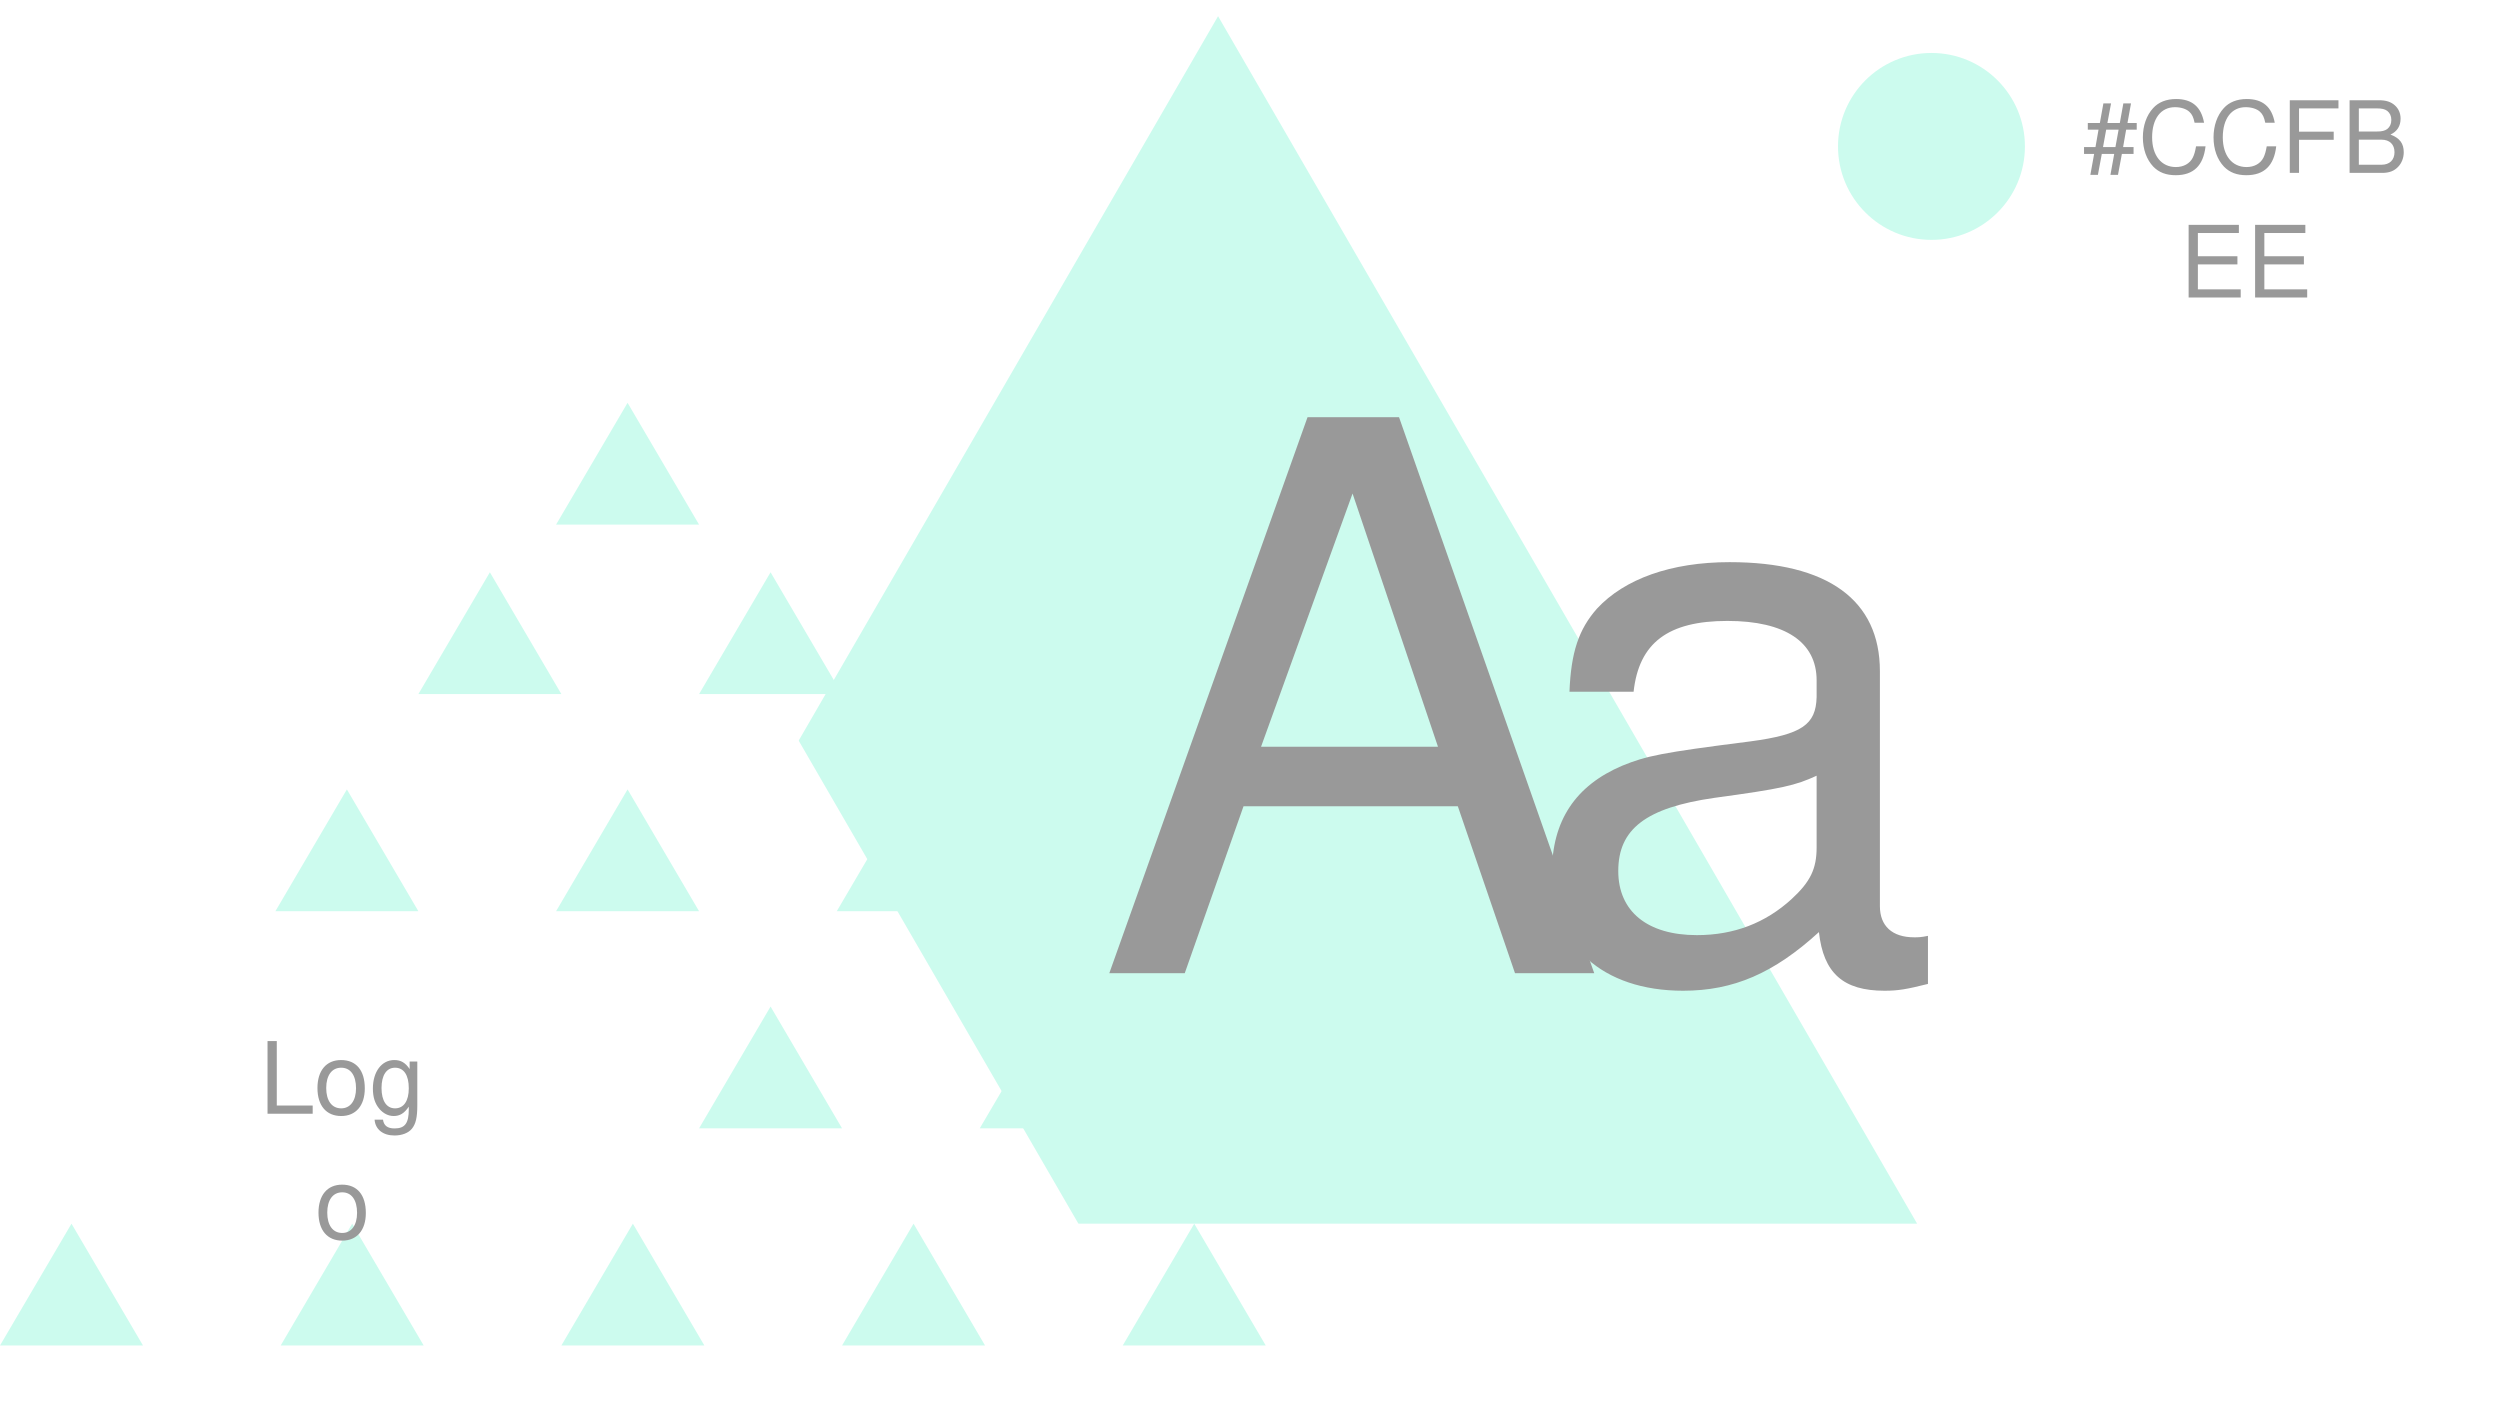
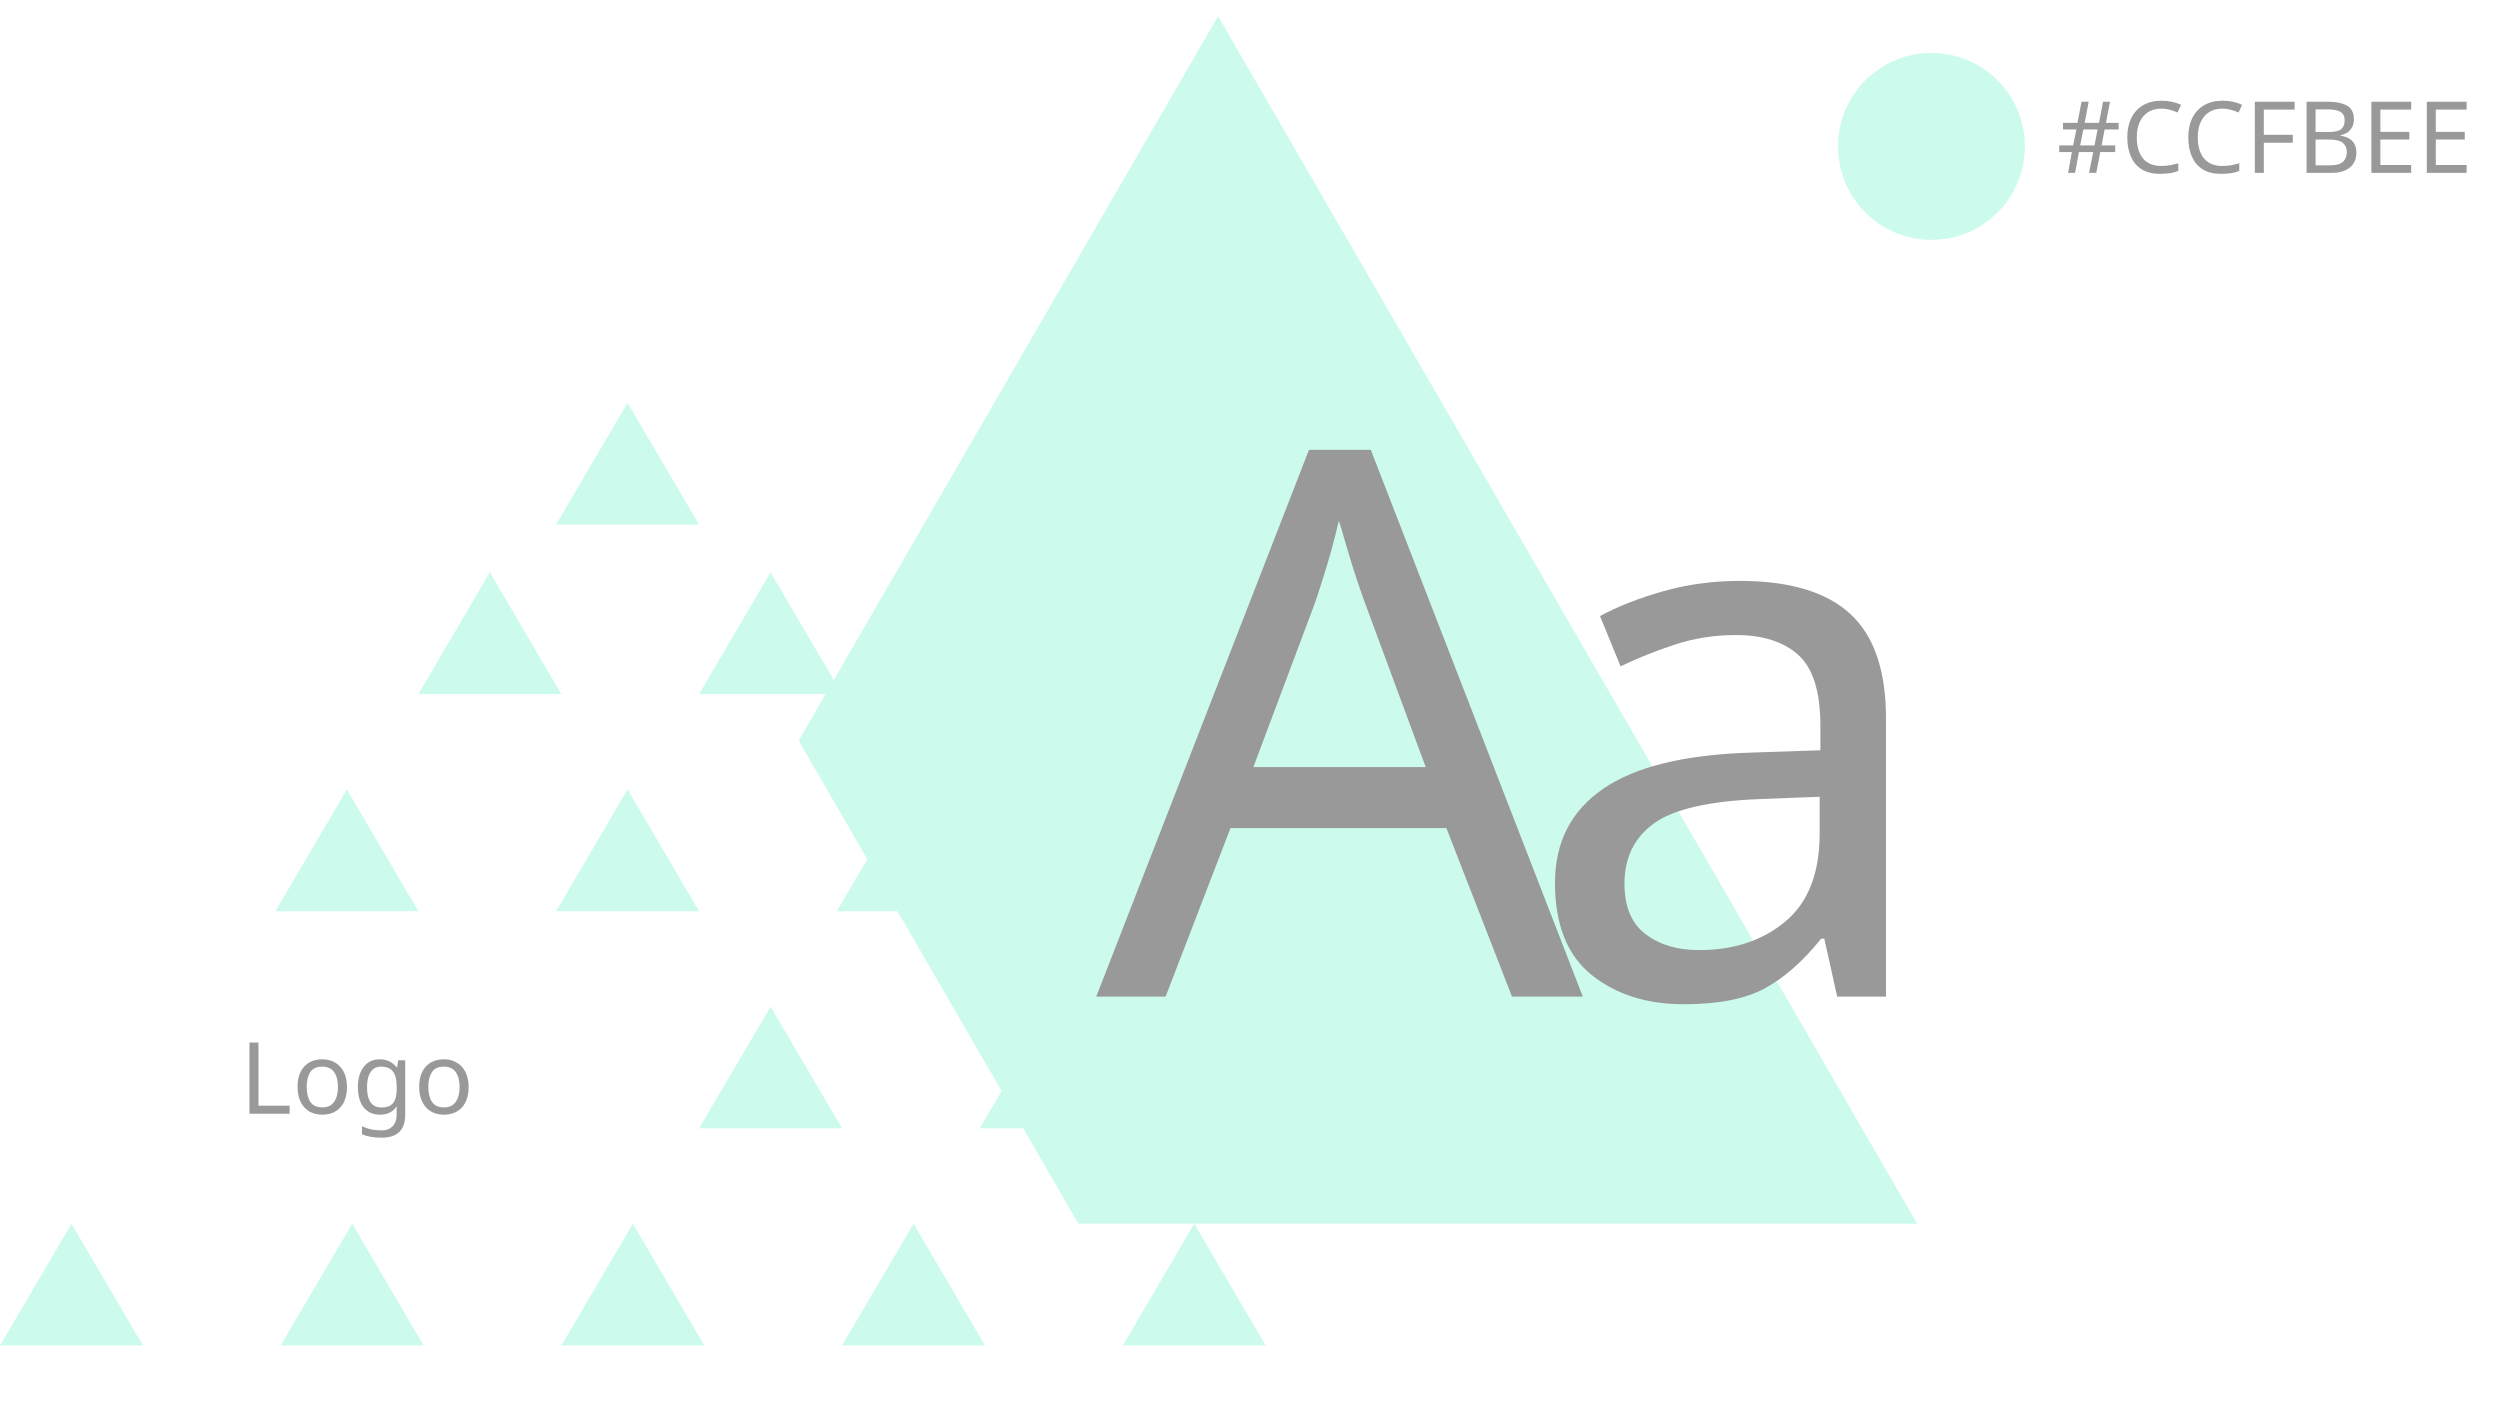
<svg xmlns="http://www.w3.org/2000/svg" xmlns:xlink="http://www.w3.org/1999/xlink" width="321px" height="180px" viewBox="0 0 321 180" version="1.1" style="">
  <defs>
-     <path id="path-1" width="73.6" height="28" d="M7.2 122.4 L80.8 122.4 L80.8 150.4 L7.2 150.4 Z" class="epkYXFnO_0" />
+     <path id="path-1" width="73.6" height="28" d="M7.2 122.4 L80.8 122.4 L80.8 150.4 L7.2 150.4 Z" class="zpKIvabH_0" />
    <mask id="mask-2" maskContentUnits="userSpaceOnUse" maskUnits="objectBoundingBox" x="0" y="0" width="73.6" height="28" fill="white">
      <use xlink:href="#path-1" />
    </mask>
  </defs>
  <g id="Onboarding---DEF" stroke="none" stroke-width="1" fill="none" fill-rule="evenodd">
    <g id="Desktop-HD-1440-X-1024-HOME-Copy-3" transform="translate(-561, -180)">
-       <path fill="#FFFFFF" width="1440" height="800" d="M0 0 L1440 0 L1440 800 L0 800 Z" class="epkYXFnO_1" />
+       <path fill="#FFFFFF" width="1440" height="800" d="M0 0 L1440 0 L1440 800 L0 800 Z" class="zpKIvabH_1" />
      <g id="Group-2" transform="translate(270, 100)">
        <g id="Group" transform="translate(291, 82)">
          <g>
-             <path id="Stroke-4-Copy-4" stroke="#CCFBEE" stroke-width="3.4" fill="#FFFFFF" fill-rule="nonzero" d="M266.56,55.16L215.56,143.56L317.56,143.56Z" class="epkYXFnO_2" />
-             <path id="Stroke-4-Copy-2" fill="#CCFBEE" fill-rule="nonzero" d="M156.4,0.08L66.64,155.12L246.16,155.12Z" class="epkYXFnO_3" />
-             <path id="Stroke-4-Copy-5" stroke="#999999" stroke-width="1.36" fill-rule="nonzero" d="M163.98,0.169L77.56,149.44L250.4,149.44Z" class="epkYXFnO_4" />
-             <path id="Stroke-4-Copy-3" stroke="#CCFBEE" stroke-width="3.4" fill="#FFFFFF" fill-rule="nonzero" d="M80.58,55.16L10.88,175.52L150.28,175.52Z" class="epkYXFnO_5" />
+             <path id="Stroke-4-Copy-4" stroke="#CCFBEE" stroke-width="3.4" fill="#FFFFFF" fill-rule="nonzero" d="M266.56,55.16L215.56,143.56L317.56,143.56Z" class="zpKIvabH_2" />
+             <path id="Stroke-4-Copy-2" fill="#CCFBEE" fill-rule="nonzero" d="M156.4,0.08L66.64,155.12L246.16,155.12Z" class="zpKIvabH_3" />
+             <path id="Stroke-4-Copy-5" stroke="#999999" stroke-width="1.36" fill-rule="nonzero" d="M163.98,0.169L77.56,149.44L250.4,149.44Z" class="zpKIvabH_4" />
+             <path id="Stroke-4-Copy-3" stroke="#CCFBEE" stroke-width="3.4" fill="#FFFFFF" fill-rule="nonzero" d="M80.58,55.16L10.88,175.52L150.28,175.52Z" class="zpKIvabH_5" />
            <g id="estampado" transform="translate(0, 49.6)" fill="#CCFBEE" fill-rule="nonzero">
-               <path id="Stroke-4-Copy-8" d="M80.58,0.12L71.4,15.76L89.76,15.76Z" class="epkYXFnO_6" />
-               <path id="Stroke-4-Copy-6" d="M98.94,21.88L89.76,37.52L108.12,37.52Z" class="epkYXFnO_7" />
-               <path id="Stroke-4-Copy-9" d="M80.58,49.76L71.4,65.4L89.76,65.4Z" class="epkYXFnO_8" />
-               <path id="Stroke-4-Copy-13" d="M116.62,49.76L107.44,65.4L125.8,65.4Z" class="epkYXFnO_9" />
-               <path id="Stroke-4-Copy-11" d="M98.94,77.64L89.76,93.28L108.12,93.28Z" class="epkYXFnO_10" />
-               <path id="Stroke-4-Copy-14" d="M134.98,77.64L125.8,93.28L144.16,93.28Z" class="epkYXFnO_11" />
-               <path id="Stroke-4-Copy-15" d="M117.3,105.52L108.12,121.16L126.48,121.16Z" class="epkYXFnO_12" />
-               <path id="Stroke-4-Copy-20" d="M153.34,105.52L144.16,121.16L162.52,121.16Z" class="epkYXFnO_13" />
-               <path id="Stroke-4-Copy-16" d="M81.26,105.52L72.08,121.16L90.44,121.16Z" class="epkYXFnO_14" />
-               <path id="Stroke-4-Copy-17" d="M45.22,105.52L36.04,121.16L54.4,121.16Z" class="epkYXFnO_15" />
-               <path id="Stroke-4-Copy-18" d="M9.18,105.52L0,121.16L18.36,121.16Z" class="epkYXFnO_16" />
-               <path id="Stroke-4-Copy-7" d="M62.9,21.88L53.72,37.52L72.08,37.52Z" class="epkYXFnO_17" />
-               <path id="Stroke-4-Copy-10" d="M44.54,49.76L35.36,65.4L53.72,65.4Z" class="epkYXFnO_18" />
+               <path id="Stroke-4-Copy-8" d="M80.58,0.12L71.4,15.76L89.76,15.76Z" class="zpKIvabH_6" />
+               <path id="Stroke-4-Copy-6" d="M98.94,21.88L89.76,37.52L108.12,37.52Z" class="zpKIvabH_7" />
+               <path id="Stroke-4-Copy-9" d="M80.58,49.76L71.4,65.4L89.76,65.4Z" class="zpKIvabH_8" />
+               <path id="Stroke-4-Copy-13" d="M116.62,49.76L107.44,65.4L125.8,65.4Z" class="zpKIvabH_9" />
+               <path id="Stroke-4-Copy-11" d="M98.94,77.64L89.76,93.28L108.12,93.28Z" class="zpKIvabH_10" />
+               <path id="Stroke-4-Copy-14" d="M134.98,77.64L125.8,93.28L144.16,93.28Z" class="zpKIvabH_11" />
+               <path id="Stroke-4-Copy-15" d="M117.3,105.52L108.12,121.16L126.48,121.16Z" class="zpKIvabH_12" />
+               <path id="Stroke-4-Copy-20" d="M153.34,105.52L144.16,121.16L162.52,121.16Z" class="zpKIvabH_13" />
+               <path id="Stroke-4-Copy-16" d="M81.26,105.52L72.08,121.16L90.44,121.16Z" class="zpKIvabH_14" />
+               <path id="Stroke-4-Copy-17" d="M45.22,105.52L36.04,121.16L54.4,121.16Z" class="zpKIvabH_15" />
+               <path id="Stroke-4-Copy-18" d="M9.18,105.52L0,121.16L18.36,121.16Z" class="zpKIvabH_16" />
+               <path id="Stroke-4-Copy-7" d="M62.9,21.88L53.72,37.52L72.08,37.52Z" class="zpKIvabH_17" />
+               <path id="Stroke-4-Copy-10" d="M44.54,49.76L35.36,65.4L53.72,65.4Z" class="zpKIvabH_18" />
            </g>
-             <text id="A" font-family="Helvetica" font-size="97.92" font-weight="normal" fill="#999999">
-               <tspan x="140.76" y="122.96">A</tspan>
+             <text id="A" font-family="Telefonica-Regular, Telefonica" font-size="97.92" font-weight="normal" fill="#999999">
+               <tspan x="140.76" y="125.96">A</tspan>
            </text>
-             <text id="a" font-family="Helvetica" font-size="97.92" font-weight="normal" fill="#999999">
-               <tspan x="195.16" y="122.96">a</tspan>
+             <text id="a" font-family="Telefonica-Light, Telefonica" font-size="97.92" font-weight="300" fill="#999999">
+               <tspan x="195.16" y="125.96">a</tspan>
            </text>
-             <path d="M163.2,37.336 L238.092,18.4" id="Path-2" stroke="#979797" stroke-width="0.8" fill-rule="nonzero" class="epkYXFnO_19" />
-             <path id="Oval" fill="#CCFBEE" fill-rule="nonzero" d="M236,16.8A12,12 0,1,1 260,16.8A12,12 0,1,1 236,16.8" class="epkYXFnO_20" />
-             <text id="#CCFBEE" font-family="Helvetica" font-size="12.8" font-weight="normal" fill="#999999">
-               <tspan x="267.419" y="20.2">#CCFB</tspan>
-               <tspan x="279.863" y="36.2">EE</tspan>
+             <path d="M163.2,37.336 L238.092,18.4" id="Path-2" stroke="#979797" stroke-width="0.8" fill-rule="nonzero" class="zpKIvabH_19" />
+             <path id="Oval" fill="#CCFBEE" fill-rule="nonzero" d="M236,16.8A12,12 0,1,1 260,16.8A12,12 0,1,1 236,16.8" class="zpKIvabH_20" />
+             <text id="#CCFBEE" font-family="Telefonica-Regular, Telefonica" font-size="12.8" font-weight="normal" fill="#999999">
+               <tspan x="264.093" y="20.2">#CCFBEE</tspan>
            </text>
            <use id="Rectangle-5" stroke="#999999" mask="url(#mask-2)" stroke-width="2" fill="#FFFFFF" fill-rule="nonzero" stroke-dasharray="2.4,2.4" xlink:href="#path-1" />
-             <text id="Logo" font-family="Helvetica" font-size="12.8" font-weight="normal" fill="#999999">
-               <tspan x="33.322" y="141">Log</tspan>
-               <tspan x="40.441" y="157">o</tspan>
+             <text id="Logo" font-family="Telefonica-Regular, Telefonica" font-size="12.8" font-weight="normal" fill="#999999">
+               <tspan x="30.797" y="141">Logo</tspan>
            </text>
          </g>
        </g>
      </g>
    </g>
  </g>
-   <style data-made-with="vivus-instant">.epkYXFnO_0{stroke-dasharray:204 206;stroke-dashoffset:205;animation:epkYXFnO_draw 1333ms linear 0ms forwards;}.epkYXFnO_1{stroke-dasharray:4480 4482;stroke-dashoffset:4481;animation:epkYXFnO_draw 1333ms linear 33ms forwards;}.epkYXFnO_2{stroke-dasharray:307 309;stroke-dashoffset:308;animation:epkYXFnO_draw 1333ms linear 66ms forwards;}.epkYXFnO_3{stroke-dasharray:538 540;stroke-dashoffset:539;animation:epkYXFnO_draw 1333ms linear 99ms forwards;}.epkYXFnO_4{stroke-dasharray:518 520;stroke-dashoffset:519;animation:epkYXFnO_draw 1333ms linear 133ms forwards;}.epkYXFnO_5{stroke-dasharray:418 420;stroke-dashoffset:419;animation:epkYXFnO_draw 1333ms linear 166ms forwards;}.epkYXFnO_6{stroke-dasharray:55 57;stroke-dashoffset:56;animation:epkYXFnO_draw 1333ms linear 199ms forwards;}.epkYXFnO_7{stroke-dasharray:55 57;stroke-dashoffset:56;animation:epkYXFnO_draw 1333ms linear 233ms forwards;}.epkYXFnO_8{stroke-dasharray:55 57;stroke-dashoffset:56;animation:epkYXFnO_draw 1333ms linear 266ms forwards;}.epkYXFnO_9{stroke-dasharray:55 57;stroke-dashoffset:56;animation:epkYXFnO_draw 1333ms linear 299ms forwards;}.epkYXFnO_10{stroke-dasharray:55 57;stroke-dashoffset:56;animation:epkYXFnO_draw 1333ms linear 333ms forwards;}.epkYXFnO_11{stroke-dasharray:55 57;stroke-dashoffset:56;animation:epkYXFnO_draw 1333ms linear 366ms forwards;}.epkYXFnO_12{stroke-dasharray:55 57;stroke-dashoffset:56;animation:epkYXFnO_draw 1333ms linear 399ms forwards;}.epkYXFnO_13{stroke-dasharray:55 57;stroke-dashoffset:56;animation:epkYXFnO_draw 1333ms linear 433ms forwards;}.epkYXFnO_14{stroke-dasharray:55 57;stroke-dashoffset:56;animation:epkYXFnO_draw 1333ms linear 466ms forwards;}.epkYXFnO_15{stroke-dasharray:55 57;stroke-dashoffset:56;animation:epkYXFnO_draw 1333ms linear 499ms forwards;}.epkYXFnO_16{stroke-dasharray:55 57;stroke-dashoffset:56;animation:epkYXFnO_draw 1333ms linear 533ms forwards;}.epkYXFnO_17{stroke-dasharray:55 57;stroke-dashoffset:56;animation:epkYXFnO_draw 1333ms linear 566ms forwards;}.epkYXFnO_18{stroke-dasharray:55 57;stroke-dashoffset:56;animation:epkYXFnO_draw 1333ms linear 599ms forwards;}.epkYXFnO_19{stroke-dasharray:78 80;stroke-dashoffset:79;animation:epkYXFnO_draw 1333ms linear 633ms forwards;}.epkYXFnO_20{stroke-dasharray:76 78;stroke-dashoffset:77;animation:epkYXFnO_draw 1333ms linear 666ms forwards;}@keyframes epkYXFnO_draw{100%{stroke-dashoffset:0;}}@keyframes epkYXFnO_fade{0%{stroke-opacity:1;}93.548%{stroke-opacity:1;}100%{stroke-opacity:0;}}</style>
+   <style data-made-with="vivus-instant">.zpKIvabH_0{stroke-dasharray:204 206;stroke-dashoffset:205;animation:zpKIvabH_draw 1333ms linear 0ms forwards;}.zpKIvabH_1{stroke-dasharray:4480 4482;stroke-dashoffset:4481;animation:zpKIvabH_draw 1333ms linear 33ms forwards;}.zpKIvabH_2{stroke-dasharray:307 309;stroke-dashoffset:308;animation:zpKIvabH_draw 1333ms linear 66ms forwards;}.zpKIvabH_3{stroke-dasharray:538 540;stroke-dashoffset:539;animation:zpKIvabH_draw 1333ms linear 99ms forwards;}.zpKIvabH_4{stroke-dasharray:518 520;stroke-dashoffset:519;animation:zpKIvabH_draw 1333ms linear 133ms forwards;}.zpKIvabH_5{stroke-dasharray:418 420;stroke-dashoffset:419;animation:zpKIvabH_draw 1333ms linear 166ms forwards;}.zpKIvabH_6{stroke-dasharray:55 57;stroke-dashoffset:56;animation:zpKIvabH_draw 1333ms linear 199ms forwards;}.zpKIvabH_7{stroke-dasharray:55 57;stroke-dashoffset:56;animation:zpKIvabH_draw 1333ms linear 233ms forwards;}.zpKIvabH_8{stroke-dasharray:55 57;stroke-dashoffset:56;animation:zpKIvabH_draw 1333ms linear 266ms forwards;}.zpKIvabH_9{stroke-dasharray:55 57;stroke-dashoffset:56;animation:zpKIvabH_draw 1333ms linear 299ms forwards;}.zpKIvabH_10{stroke-dasharray:55 57;stroke-dashoffset:56;animation:zpKIvabH_draw 1333ms linear 333ms forwards;}.zpKIvabH_11{stroke-dasharray:55 57;stroke-dashoffset:56;animation:zpKIvabH_draw 1333ms linear 366ms forwards;}.zpKIvabH_12{stroke-dasharray:55 57;stroke-dashoffset:56;animation:zpKIvabH_draw 1333ms linear 399ms forwards;}.zpKIvabH_13{stroke-dasharray:55 57;stroke-dashoffset:56;animation:zpKIvabH_draw 1333ms linear 433ms forwards;}.zpKIvabH_14{stroke-dasharray:55 57;stroke-dashoffset:56;animation:zpKIvabH_draw 1333ms linear 466ms forwards;}.zpKIvabH_15{stroke-dasharray:55 57;stroke-dashoffset:56;animation:zpKIvabH_draw 1333ms linear 499ms forwards;}.zpKIvabH_16{stroke-dasharray:55 57;stroke-dashoffset:56;animation:zpKIvabH_draw 1333ms linear 533ms forwards;}.zpKIvabH_17{stroke-dasharray:55 57;stroke-dashoffset:56;animation:zpKIvabH_draw 1333ms linear 566ms forwards;}.zpKIvabH_18{stroke-dasharray:55 57;stroke-dashoffset:56;animation:zpKIvabH_draw 1333ms linear 599ms forwards;}.zpKIvabH_19{stroke-dasharray:78 80;stroke-dashoffset:79;animation:zpKIvabH_draw 1333ms linear 633ms forwards;}.zpKIvabH_20{stroke-dasharray:76 78;stroke-dashoffset:77;animation:zpKIvabH_draw 1333ms linear 666ms forwards;}@keyframes zpKIvabH_draw{100%{stroke-dashoffset:0;}}@keyframes zpKIvabH_fade{0%{stroke-opacity:1;}93.548%{stroke-opacity:1;}100%{stroke-opacity:0;}}</style>
</svg>
